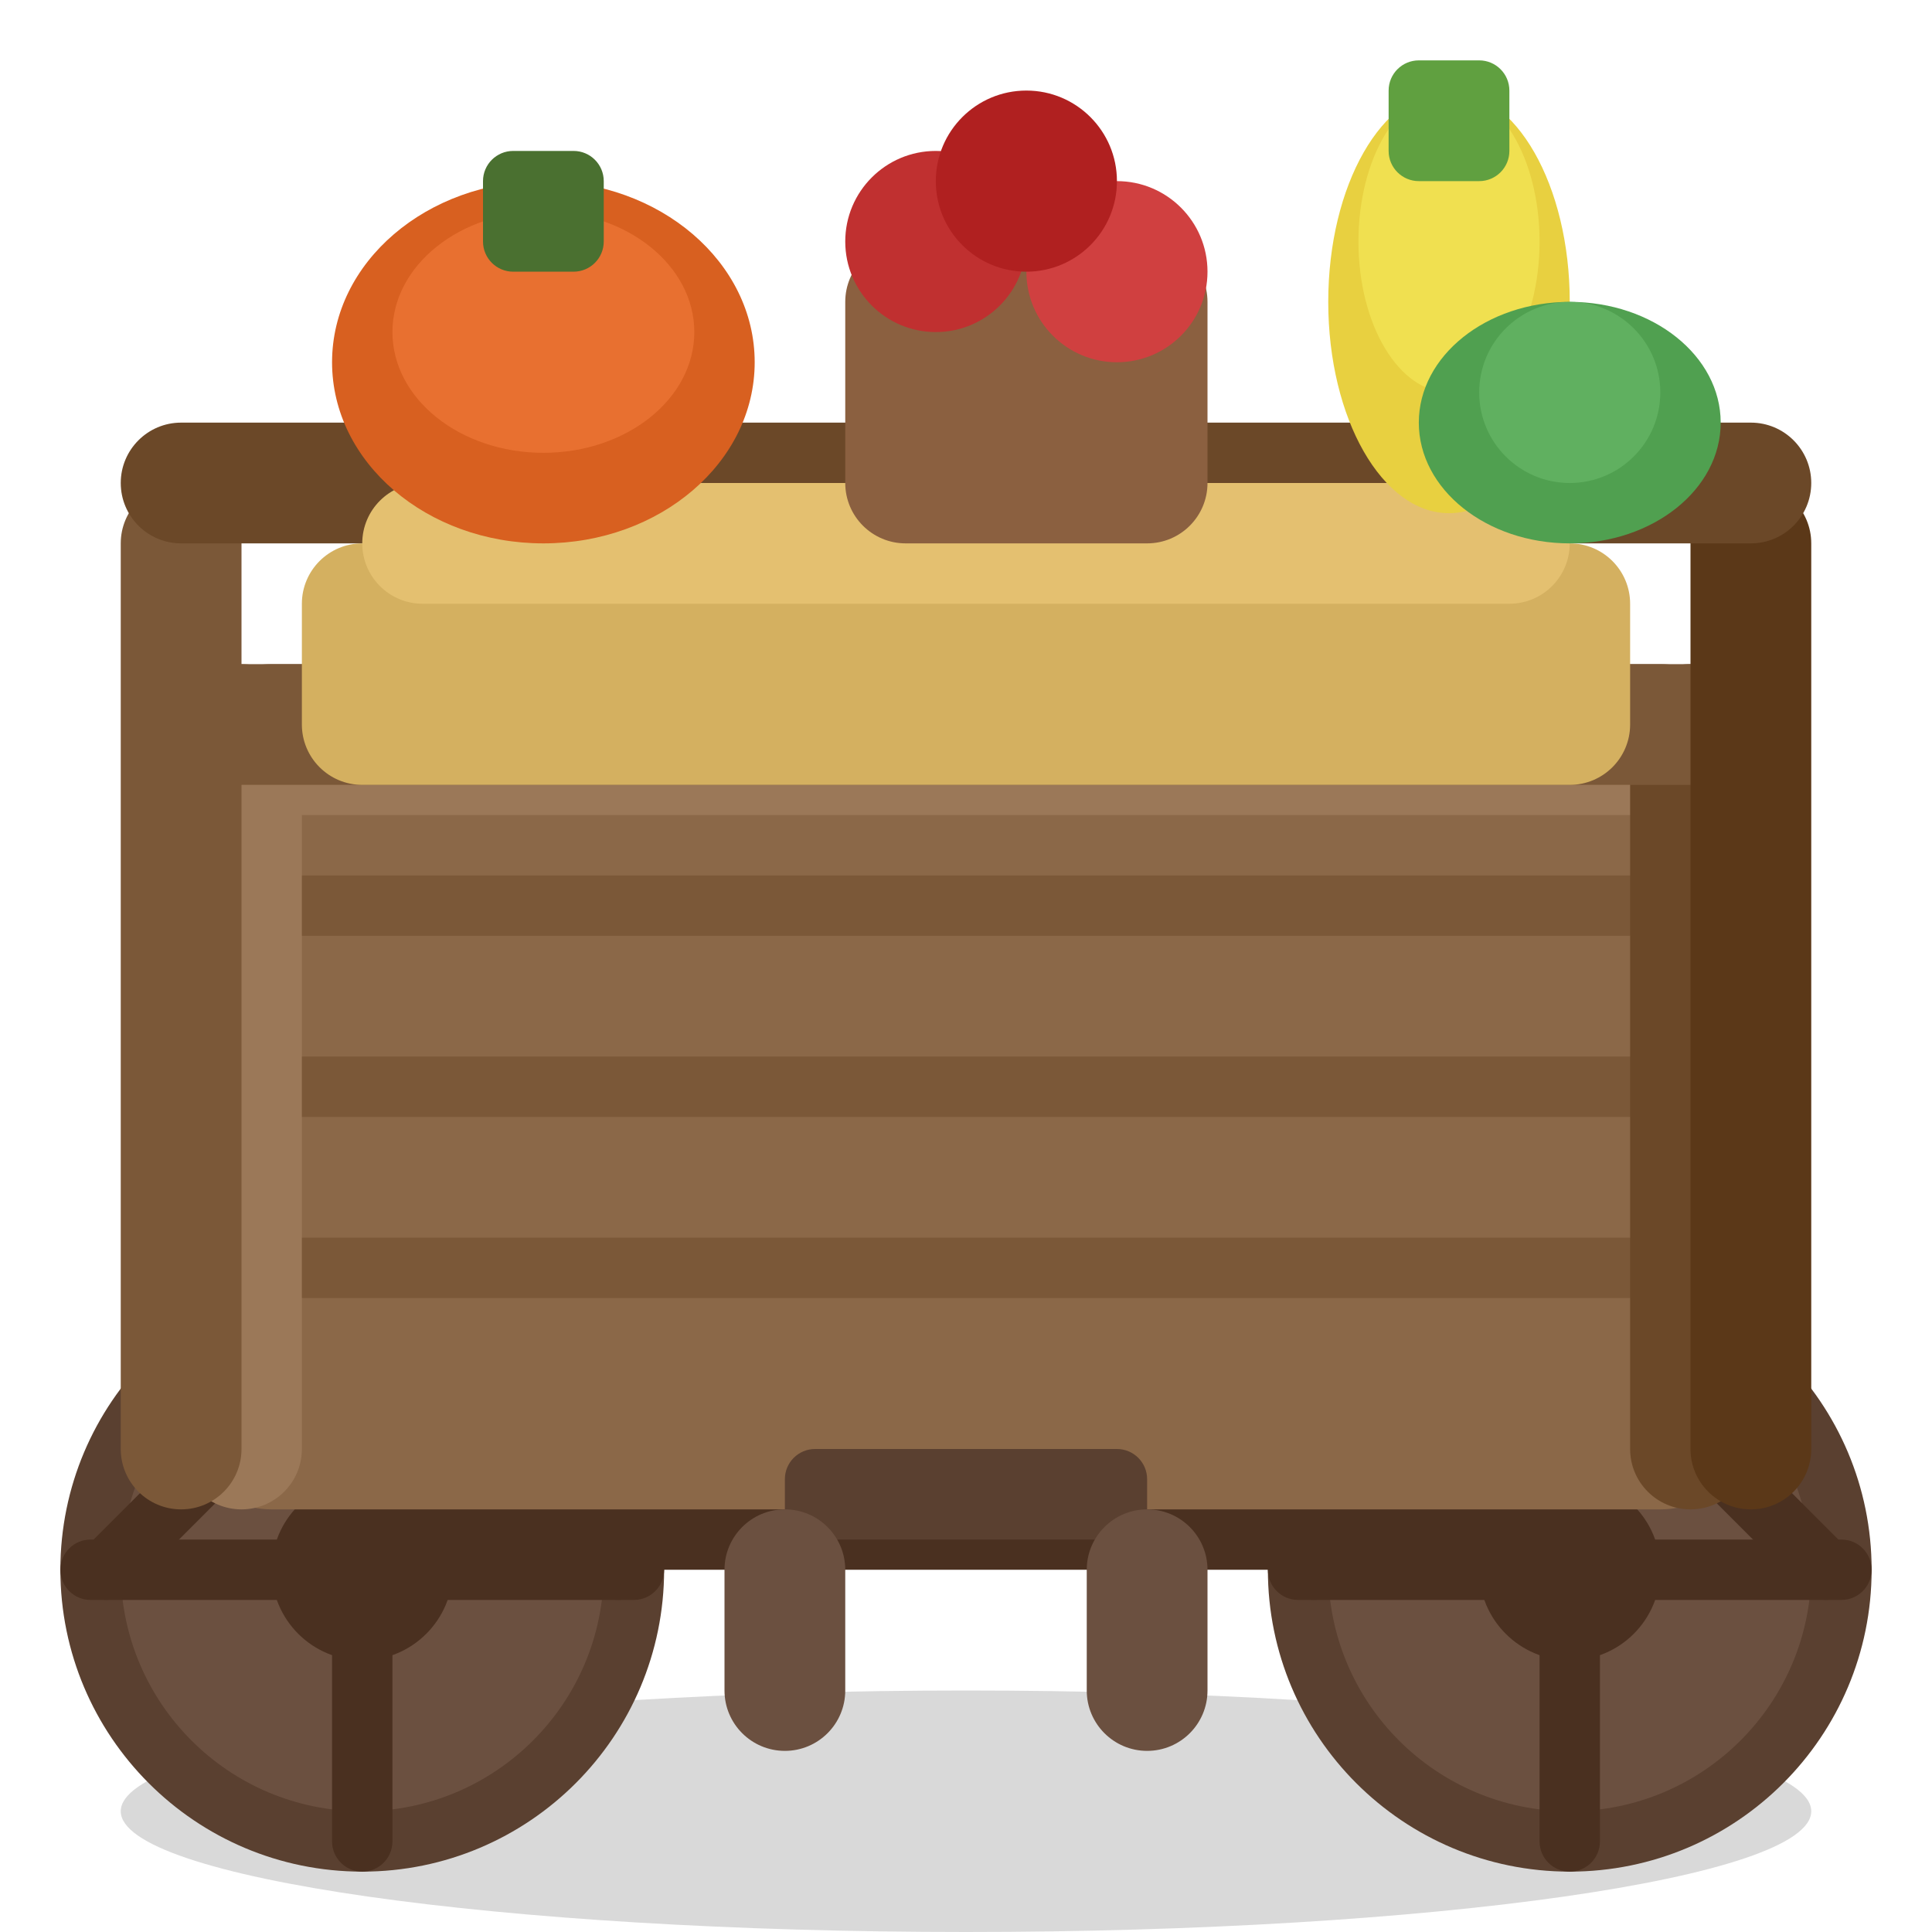
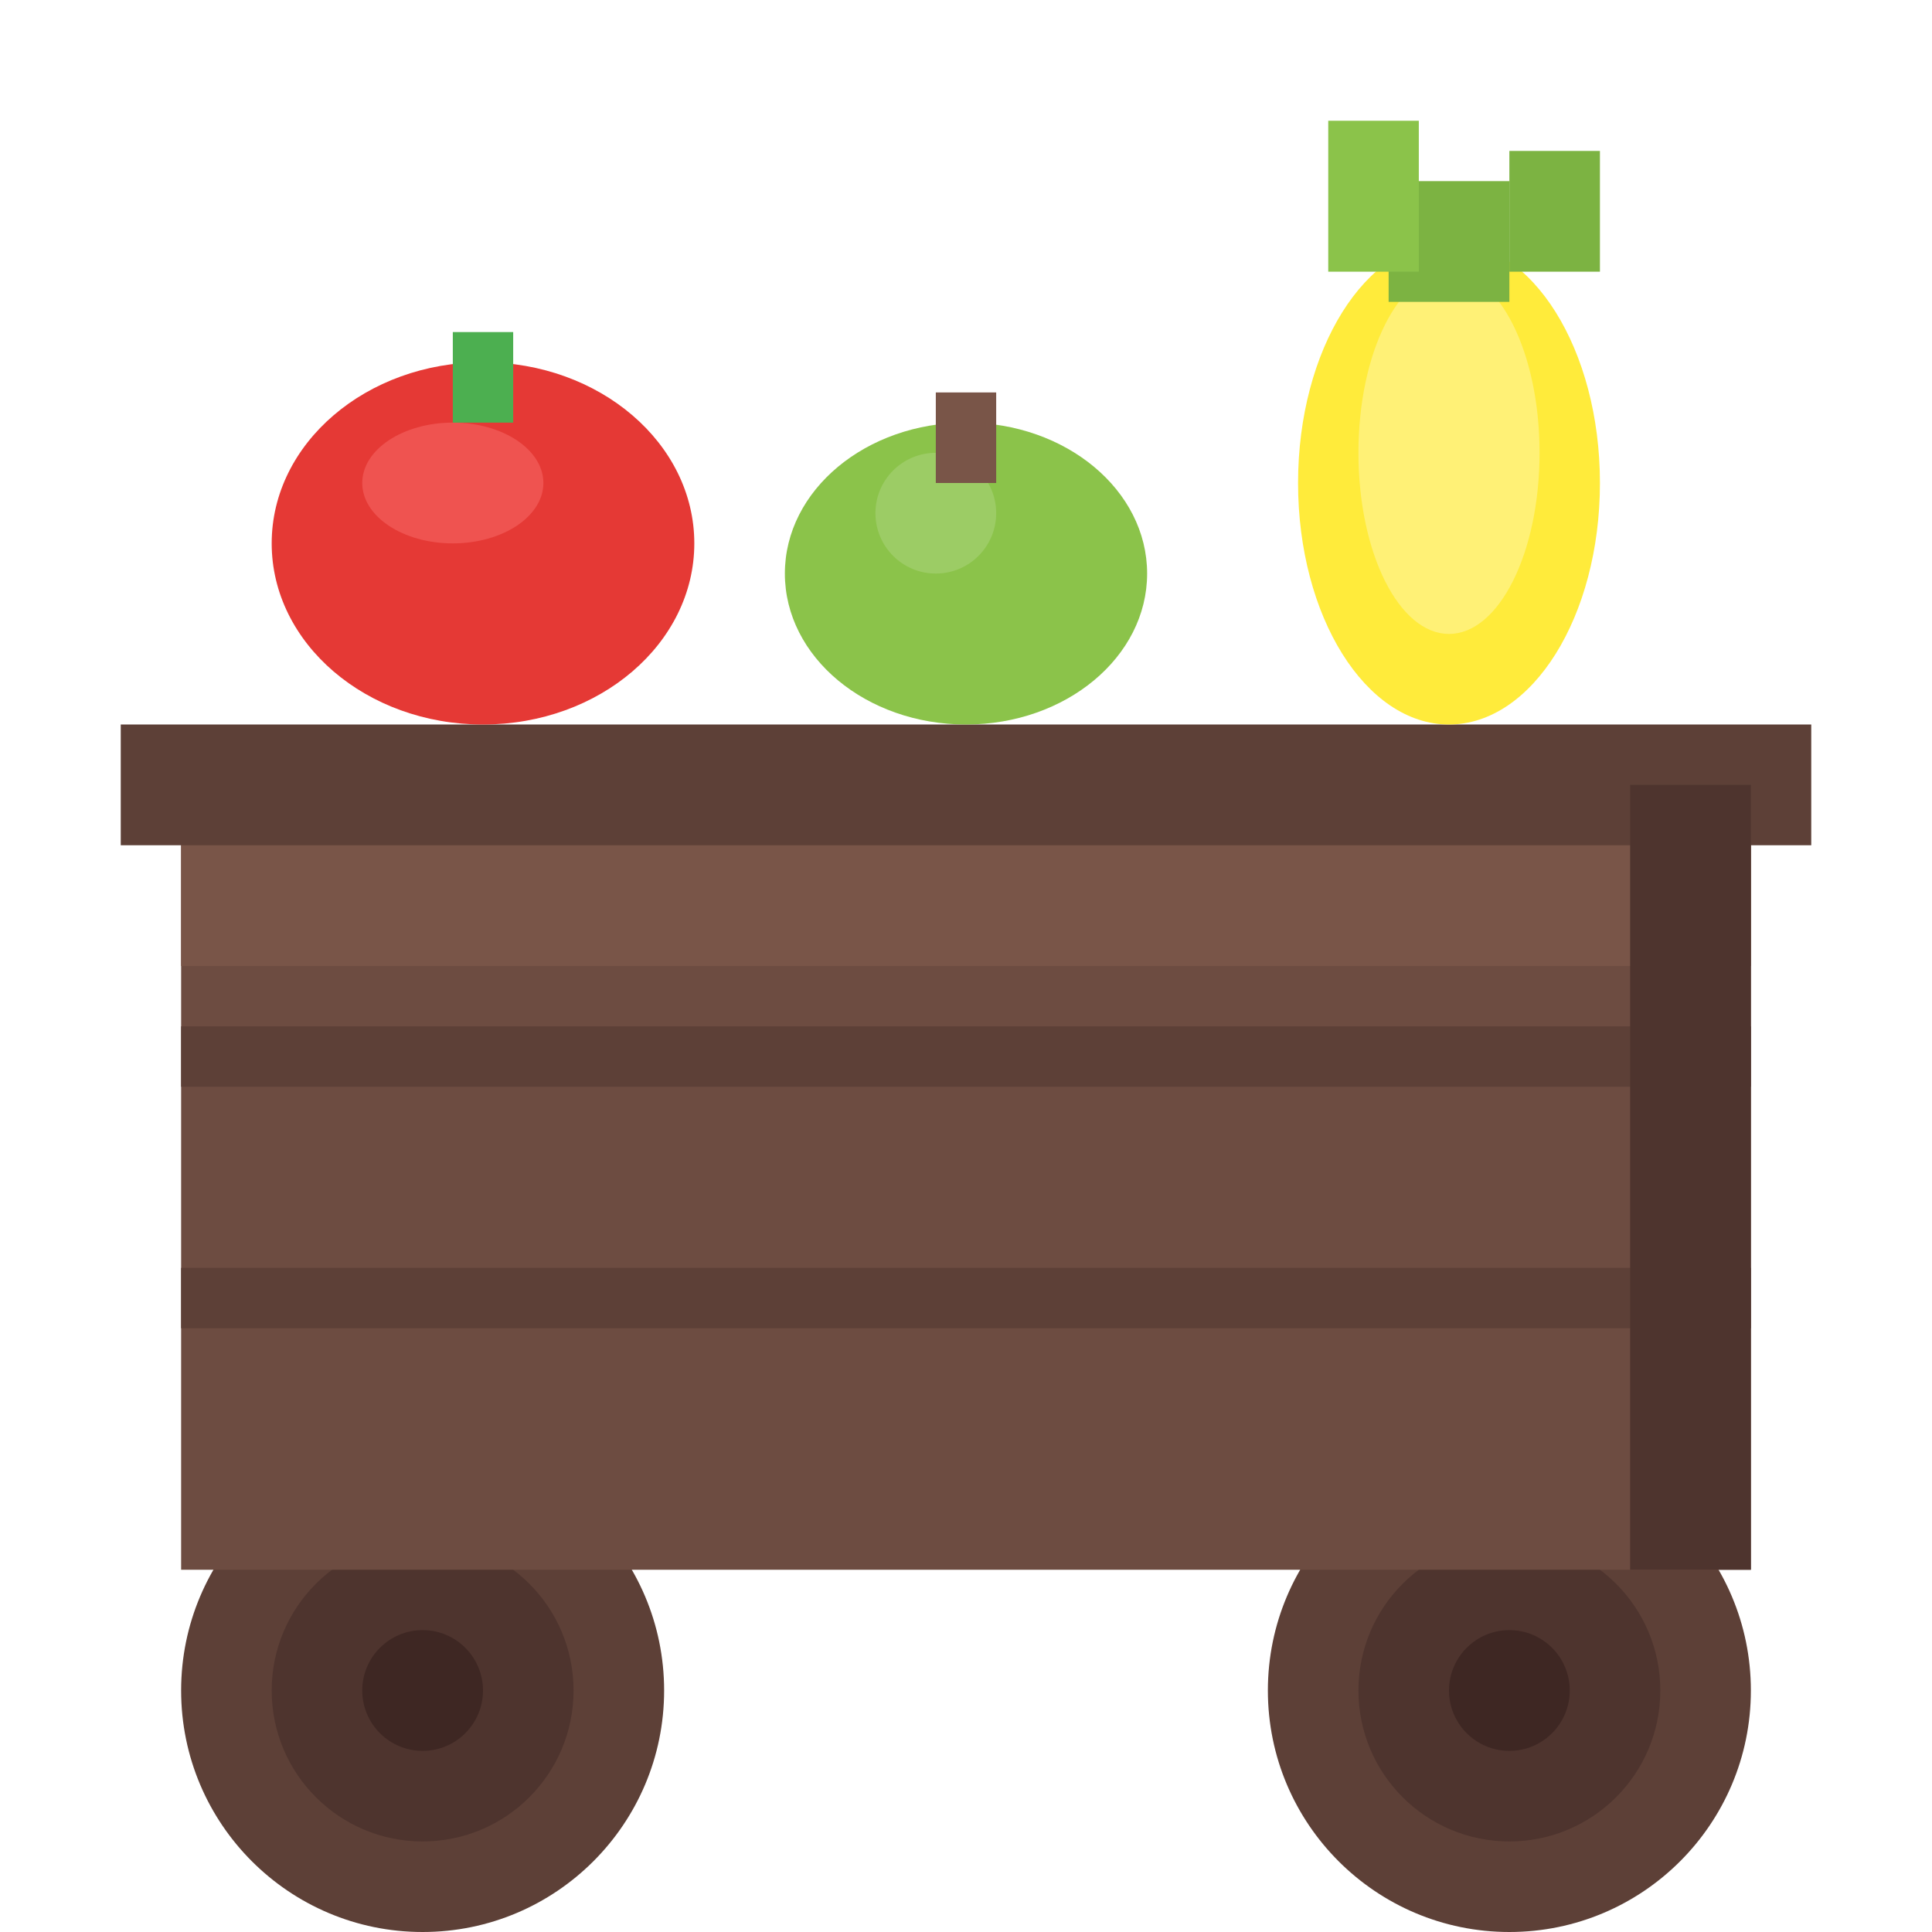
<svg xmlns="http://www.w3.org/2000/svg" viewBox="0 0 64 64" width="64" height="64">
-   <ellipse cx="32" cy="60" rx="28" ry="4" fill="rgba(0,0,0,0.15)" />
-   <ellipse cx="12" cy="52" rx="10" ry="10" fill="#5A4030" />
-   <ellipse cx="12" cy="52" rx="8" ry="8" fill="#6B5040" />
-   <ellipse cx="12" cy="52" rx="3" ry="3" fill="#4A3020" />
-   <rect x="11" y="42" width="2" height="20" rx="1" fill="#4A3020" />
-   <rect x="2" y="51" width="20" height="2" rx="1" fill="#4A3020" />
-   <rect x="5" y="45" width="14" height="2" rx="1" fill="#4A3020" transform="rotate(45 12 52)" />
-   <rect x="5" y="45" width="14" height="2" rx="1" fill="#4A3020" transform="rotate(-45 12 52)" />
-   <ellipse cx="52" cy="52" rx="10" ry="10" fill="#5A4030" />
-   <ellipse cx="52" cy="52" rx="8" ry="8" fill="#6B5040" />
-   <ellipse cx="52" cy="52" rx="3" ry="3" fill="#4A3020" />
-   <rect x="51" y="42" width="2" height="20" rx="1" fill="#4A3020" />
-   <rect x="42" y="51" width="20" height="2" rx="1" fill="#4A3020" />
-   <rect x="45" y="45" width="14" height="2" rx="1" fill="#4A3020" transform="rotate(45 52 52)" />
-   <rect x="45" y="45" width="14" height="2" rx="1" fill="#4A3020" transform="rotate(-45 52 52)" />
-   <rect x="10" y="48" width="44" height="4" rx="2" fill="#4A3020" />
-   <rect x="6" y="22" width="52" height="28" rx="3" fill="#8B6848" />
-   <rect x="8" y="24" width="48" height="3" rx="1" fill="#9B7858" />
-   <rect x="8" y="29" width="48" height="2" rx="1" fill="#7B5838" />
-   <rect x="8" y="35" width="48" height="2" rx="1" fill="#7B5838" />
-   <rect x="8" y="41" width="48" height="2" rx="1" fill="#7B5838" />
-   <rect x="6" y="22" width="4" height="28" rx="2" fill="#9B7858" />
-   <rect x="54" y="22" width="4" height="28" rx="2" fill="#6B4828" />
-   <rect x="6" y="22" width="52" height="4" rx="2" fill="#7B5838" />
-   <rect x="4" y="16" width="4" height="34" rx="2" fill="#7B5838" />
-   <rect x="56" y="16" width="4" height="34" rx="2" fill="#5B3818" />
-   <rect x="4" y="14" width="56" height="4" rx="2" fill="#6B4828" />
-   <rect x="10" y="18" width="44" height="8" rx="2" fill="#D4B060" />
-   <rect x="12" y="16" width="40" height="4" rx="2" fill="#E4C070" />
-   <ellipse cx="18" cy="12" rx="7" ry="6" fill="#D86020" />
-   <ellipse cx="18" cy="11" rx="5" ry="4" fill="#E87030" />
-   <rect x="16" y="5" width="4" height="4" rx="1" fill="#4A7030" />
-   <rect x="28" y="8" width="12" height="10" rx="2" fill="#8B6040" />
-   <ellipse cx="31" cy="8" rx="3" ry="3" fill="#C03030" />
-   <ellipse cx="37" cy="9" rx="3" ry="3" fill="#D04040" />
-   <ellipse cx="34" cy="6" rx="3" ry="3" fill="#B02020" />
-   <ellipse cx="48" cy="10" rx="4" ry="7" fill="#E8D040" />
-   <ellipse cx="48" cy="8" rx="3" ry="5" fill="#F0E050" />
-   <rect x="46" y="2" width="4" height="4" rx="1" fill="#60A040" />
-   <ellipse cx="52" cy="14" rx="5" ry="4" fill="#50A050" />
-   <ellipse cx="52" cy="13" rx="3" ry="3" fill="#60B060" />
-   <rect x="26" y="48" width="12" height="3" rx="1" fill="#5A4030" />
-   <rect x="24" y="50" width="4" height="8" rx="2" fill="#6B5040" />
-   <rect x="36" y="50" width="4" height="8" rx="2" fill="#6B5040" />
+   <ellipse cx="14" cy="56" rx="8" ry="8" fill="#5D4037" />
+   <ellipse cx="14" cy="56" rx="5" ry="5" fill="#4E342E" />
+   <ellipse cx="14" cy="56" rx="2" ry="2" fill="#3E2723" />
+   <ellipse cx="50" cy="56" rx="8" ry="8" fill="#5D4037" />
+   <ellipse cx="50" cy="56" rx="5" ry="5" fill="#4E342E" />
+   <ellipse cx="50" cy="56" rx="2" ry="2" fill="#3E2723" />
+   <rect x="6" y="26" width="52" height="26" fill="#6D4C41" />
+   <rect x="6" y="26" width="52" height="6" fill="#795548" />
+   <rect x="6" y="34" width="52" height="2" fill="#5D4037" />
+   <rect x="6" y="42" width="52" height="2" fill="#5D4037" />
+   <rect x="4" y="24" width="56" height="4" fill="#5D4037" />
+   <rect x="54" y="26" width="4" height="26" fill="#4E342E" />
+   <ellipse cx="16" cy="18" rx="7" ry="6" fill="#E53935" />
+   <ellipse cx="15" cy="16" rx="3" ry="2" fill="#EF5350" />
+   <rect x="15" y="11" width="2" height="3" fill="#4CAF50" />
+   <ellipse cx="32" cy="19" rx="6" ry="5" fill="#8BC34A" />
+   <ellipse cx="31" cy="17" rx="2" ry="2" fill="#9CCC65" />
+   <rect x="31" y="13" width="2" height="3" fill="#795548" />
+   <ellipse cx="48" cy="16" rx="5" ry="8" fill="#FFEB3B" />
+   <ellipse cx="48" cy="15" rx="3" ry="6" fill="#FFF176" />
+   <rect x="46" y="6" width="4" height="4" fill="#7CB342" />
+   <rect x="44" y="4" width="3" height="5" fill="#8BC34A" />
+   <rect x="50" y="5" width="3" height="4" fill="#7CB342" />
</svg>
